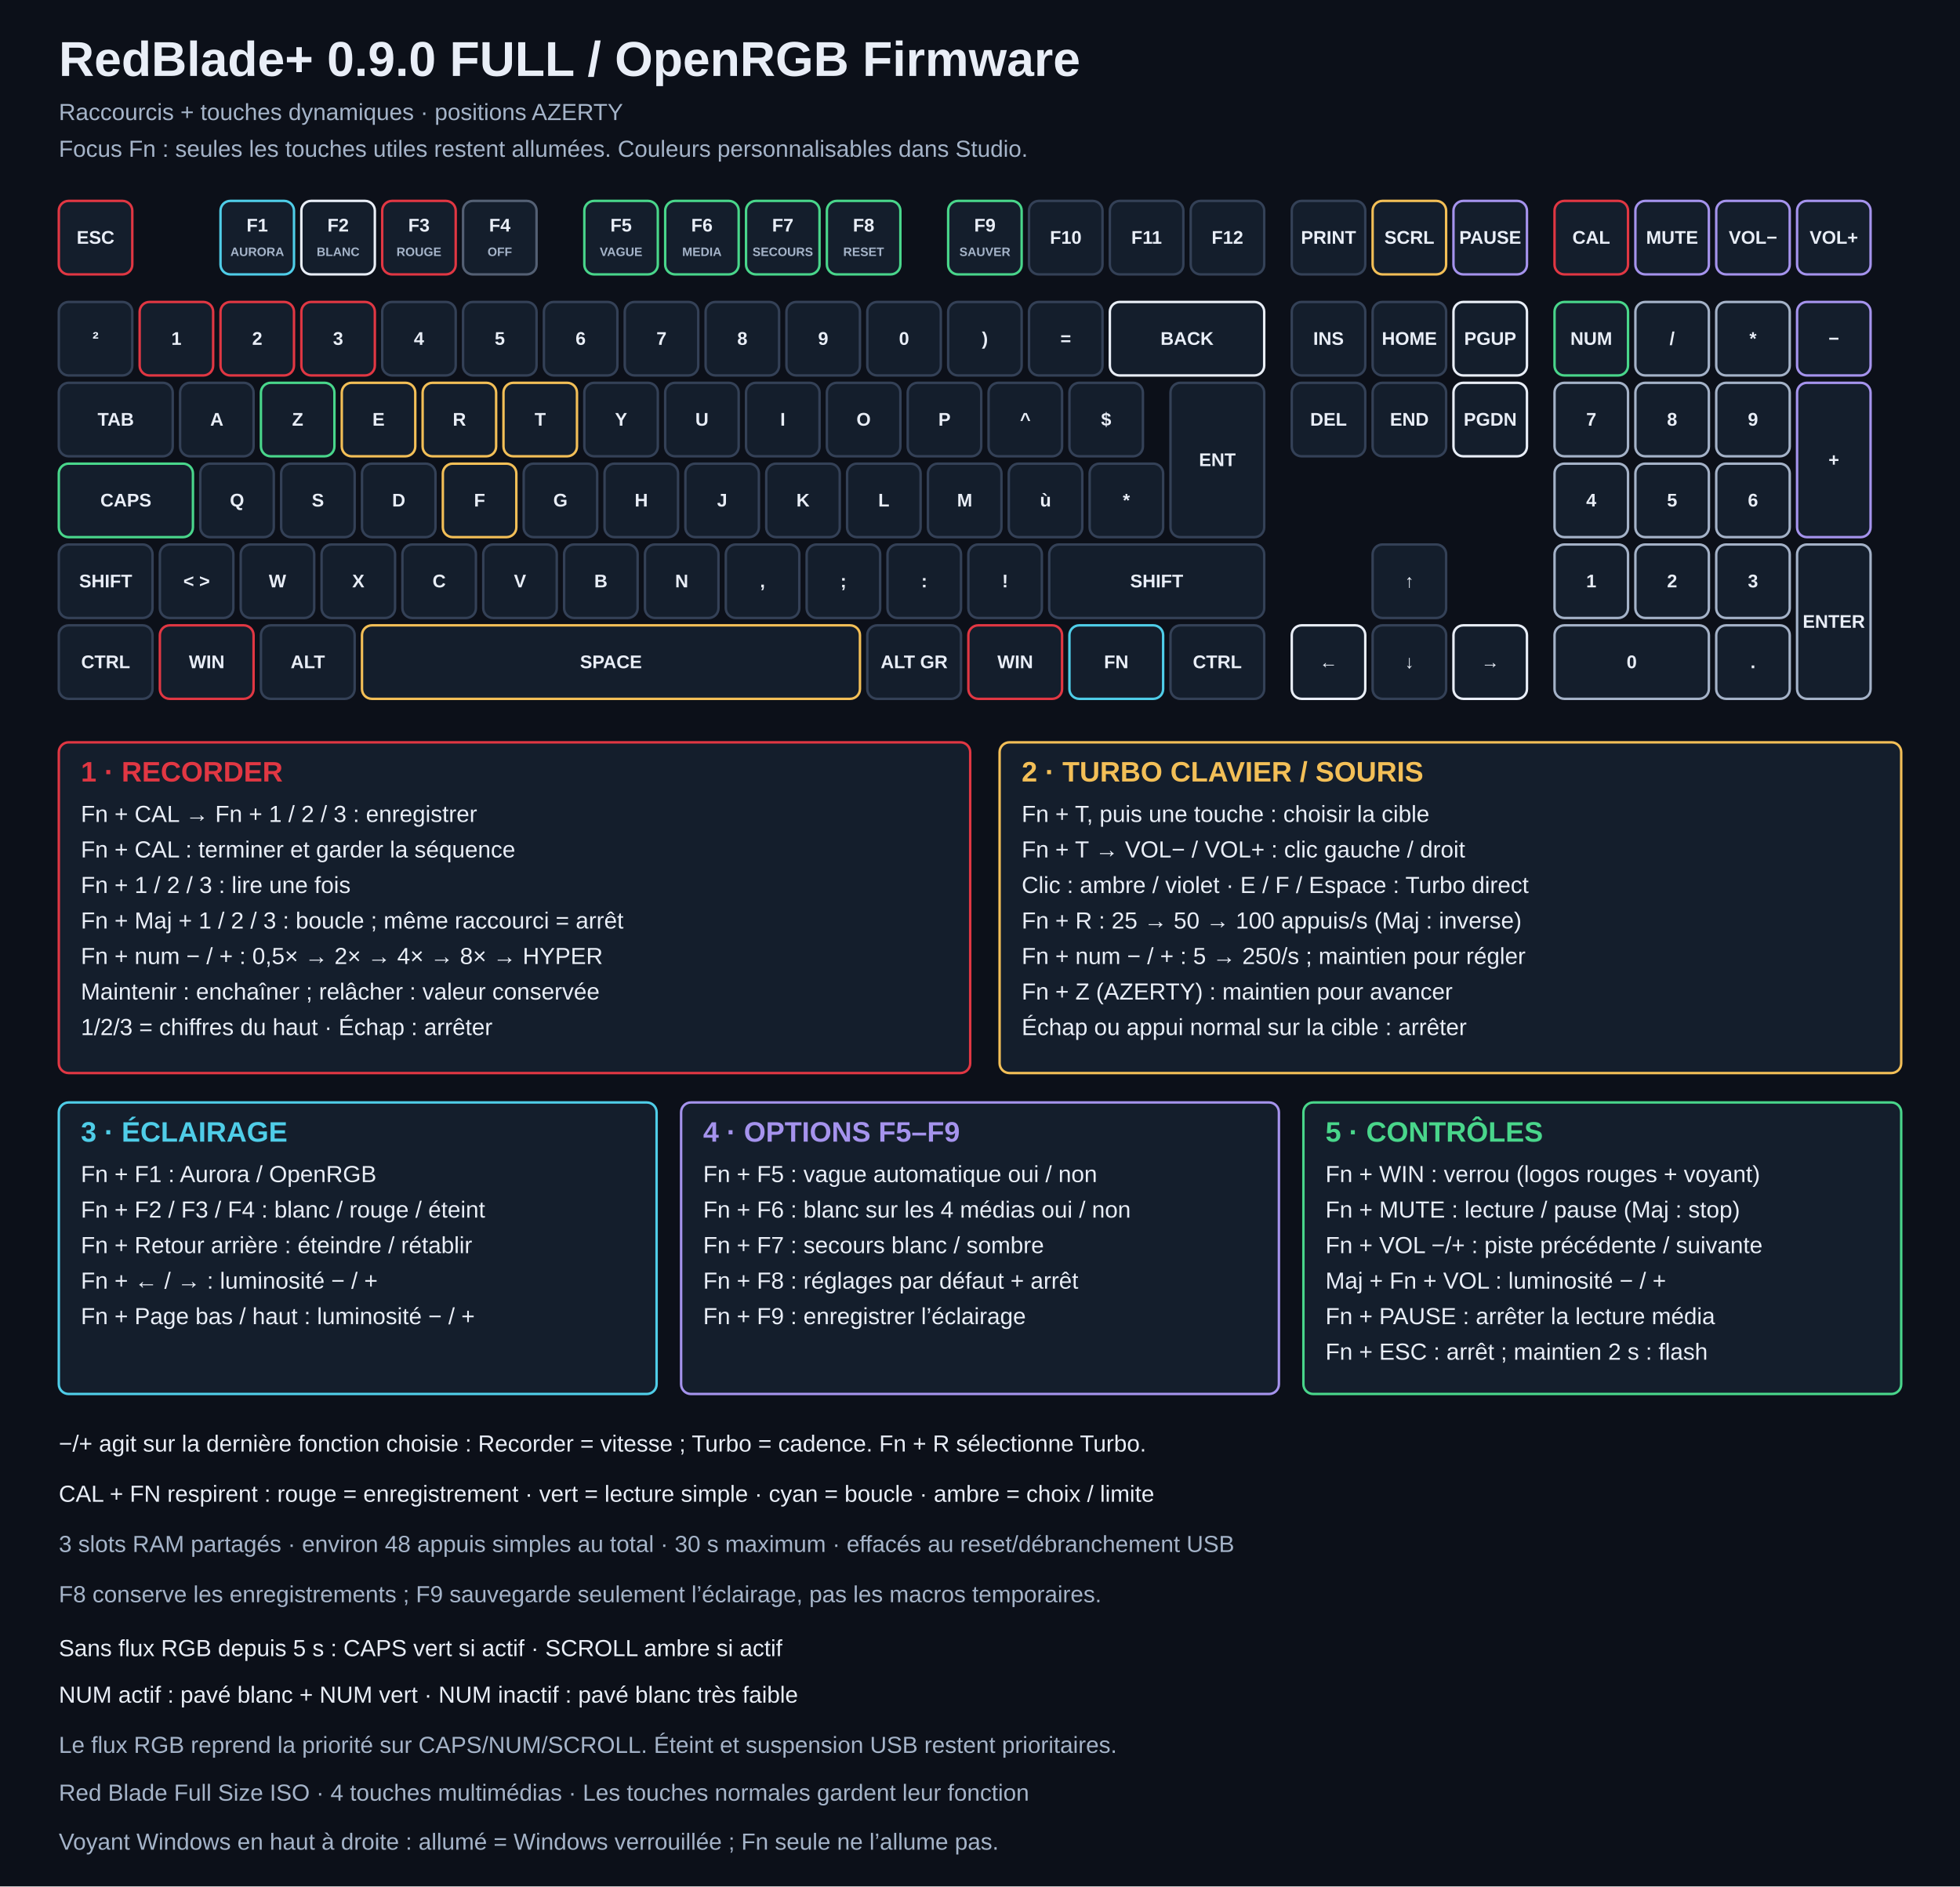
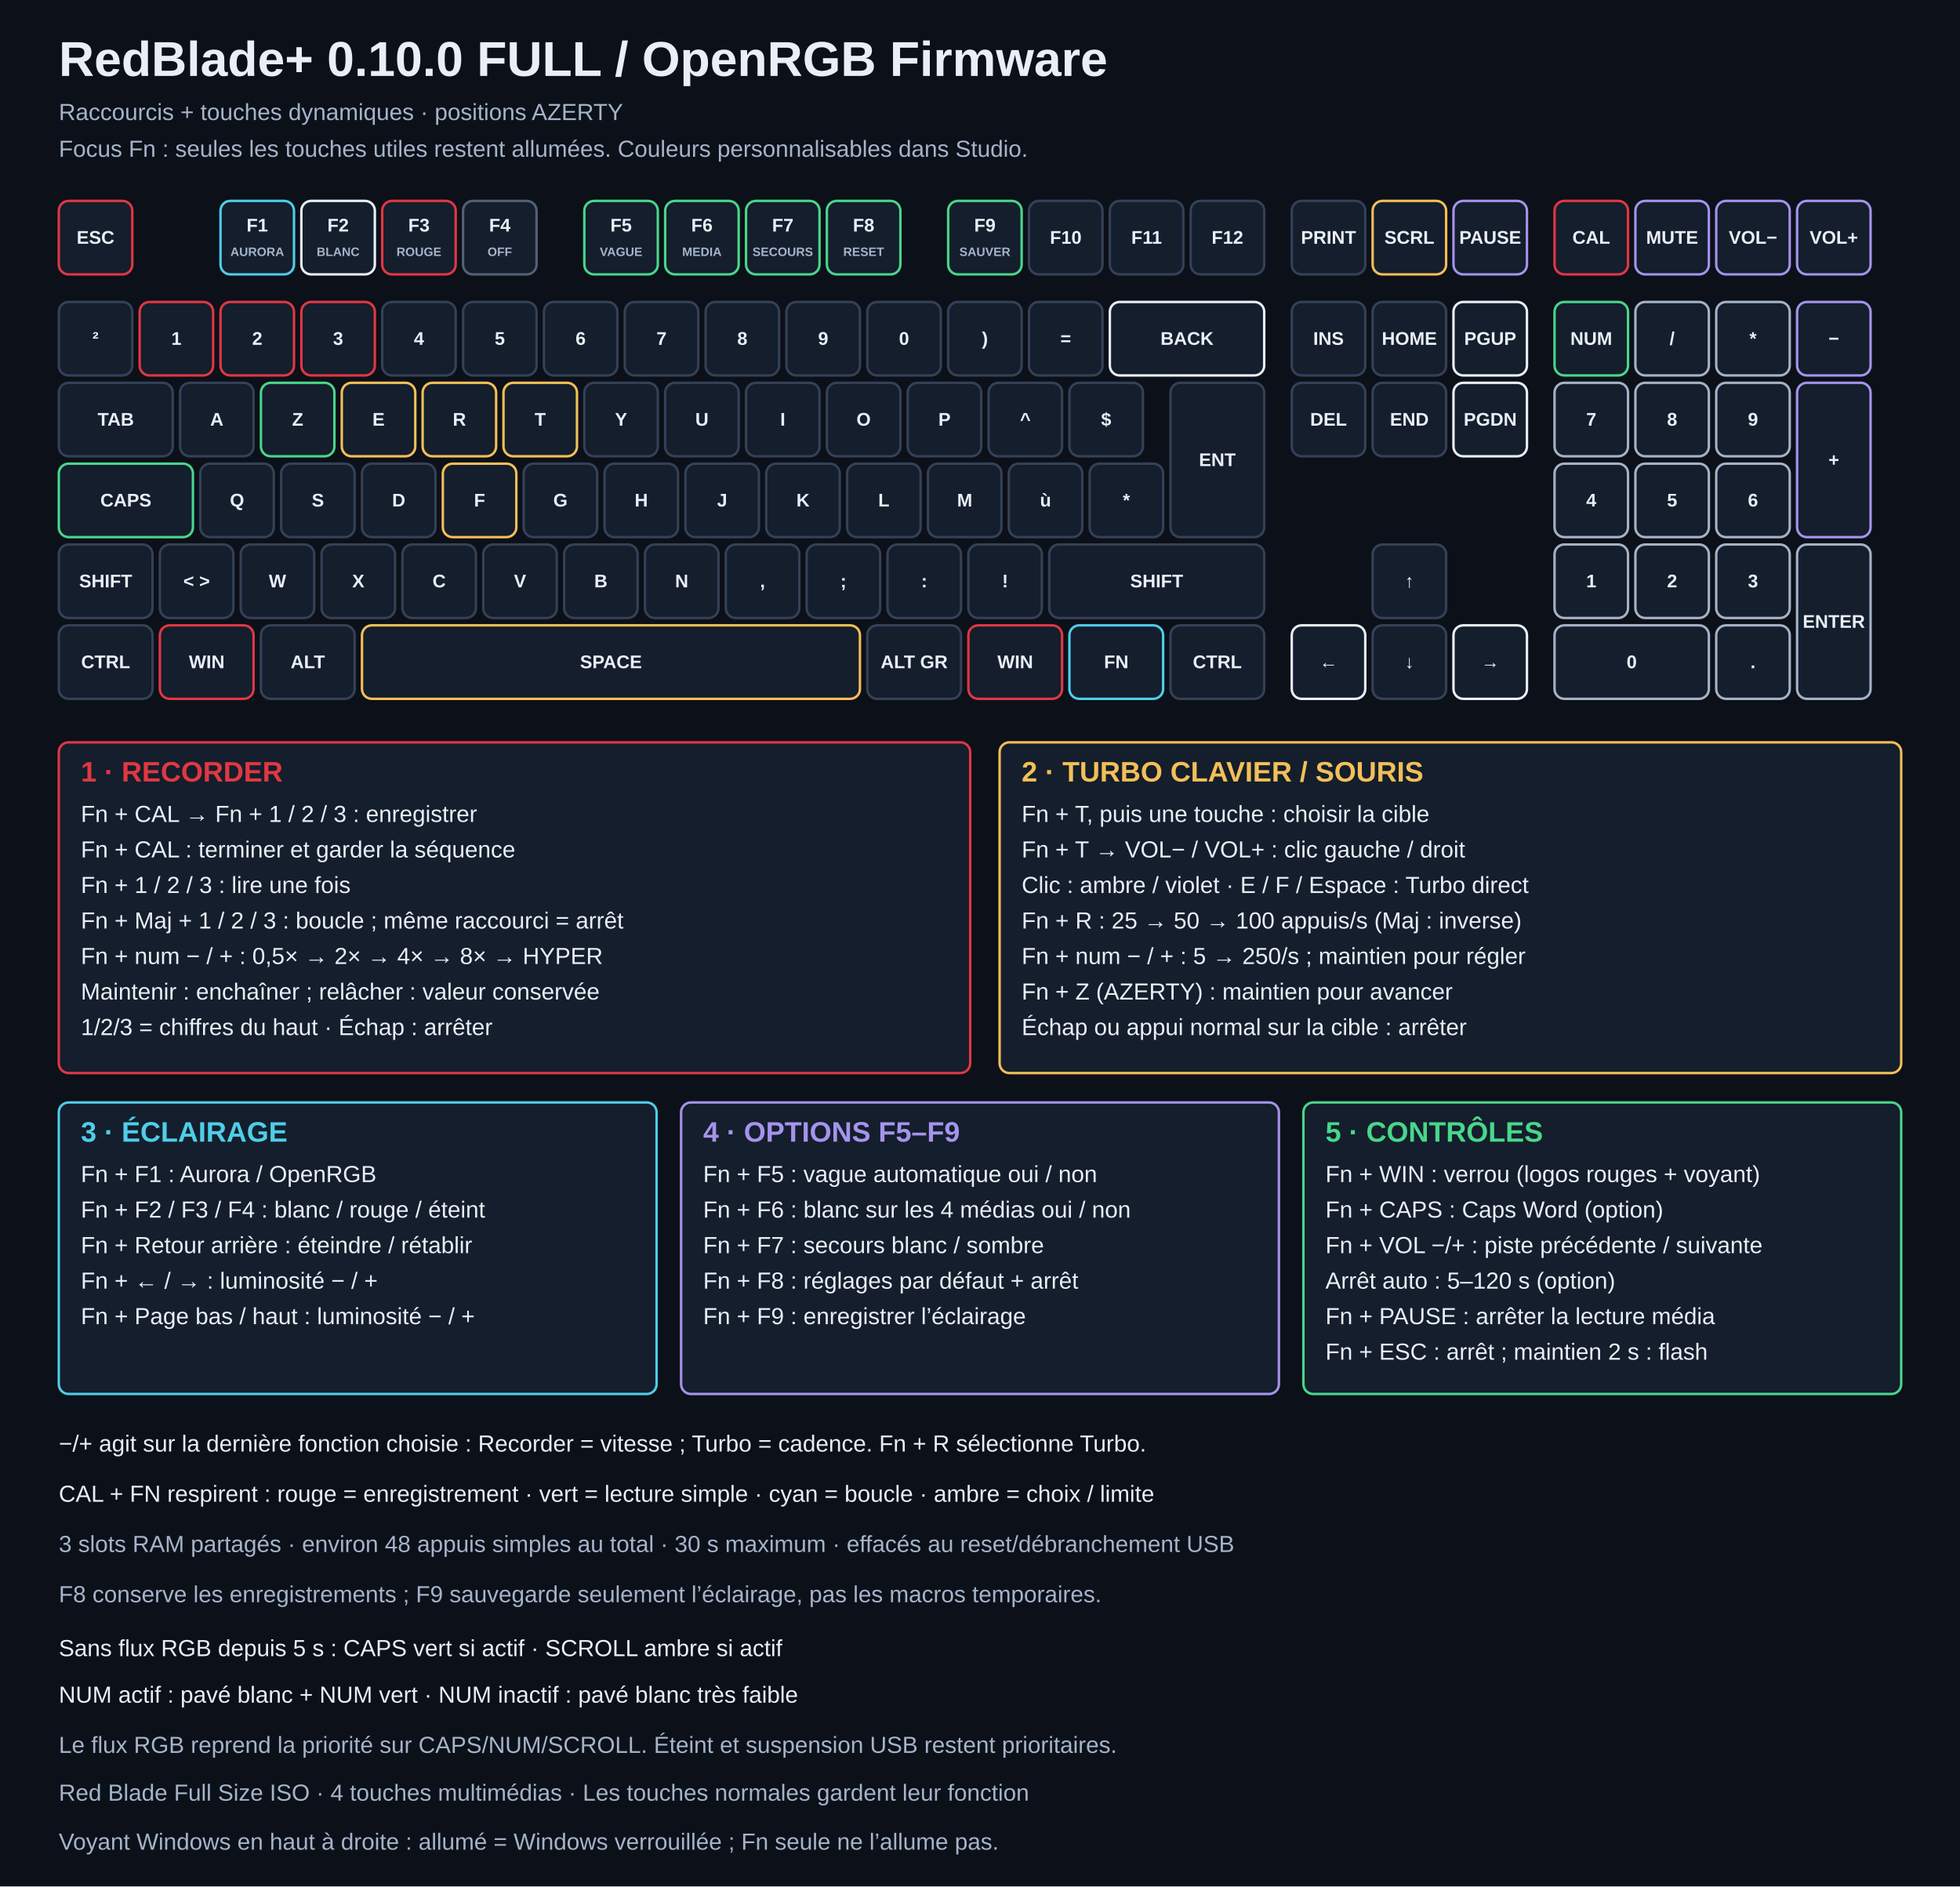
<svg xmlns="http://www.w3.org/2000/svg" width="1600" height="1540" viewBox="0 0 1600 1540">
  <rect width="1600" height="1540" fill="#0c1019" />
  <style>text{font-family:Arial,DejaVu Sans,sans-serif;fill:#e9eef7}.title{font-size:40px;font-weight:700}.sub{font-size:19px;fill:#a5b4c9}.key{font-size:15px;font-weight:700;text-anchor:middle}.tiny{font-size:10px;font-weight:700;text-anchor:middle;fill:#a5b4c9}.card{font-size:23px;font-weight:700}.body{font-size:19px}</style>
-   <text x="48" y="62" class="title">RedBlade+ 0.9.0 FULL  /  OpenRGB Firmware</text>
+   <text x="48" y="62" class="title">RedBlade+ 0.10.0 FULL  /  OpenRGB Firmware</text>
  <text x="48" y="98" class="sub">Raccourcis + touches dynamiques · positions AZERTY</text>
  <text x="48" y="128" class="sub">Focus Fn : seules les touches utiles restent allumées. Couleurs personnalisables dans Studio.</text>
  <rect x="48" y="164" width="60" height="60" rx="8" fill="#141e2c" stroke="#e13743" stroke-width="2" />
  <text x="78.0" y="199.0" class="key">ESC</text>
  <rect x="180" y="164" width="60" height="60" rx="8" fill="#141e2c" stroke="#4fcde8" stroke-width="2" />
  <text x="210.0" y="189.0" class="key">F1</text>
  <text x="210.0" y="209.0" class="tiny">AURORA</text>
  <rect x="246" y="164" width="60" height="60" rx="8" fill="#141e2c" stroke="#e9eef7" stroke-width="2" />
  <text x="276.0" y="189.0" class="key">F2</text>
  <text x="276.0" y="209.0" class="tiny">BLANC</text>
  <rect x="312" y="164" width="60" height="60" rx="8" fill="#141e2c" stroke="#e13743" stroke-width="2" />
  <text x="342.0" y="189.0" class="key">F3</text>
  <text x="342.0" y="209.0" class="tiny">ROUGE</text>
  <rect x="378" y="164" width="60" height="60" rx="8" fill="#141e2c" stroke="#546074" stroke-width="2" />
  <text x="408.0" y="189.0" class="key">F4</text>
  <text x="408.0" y="209.0" class="tiny">OFF</text>
  <rect x="477.0" y="164" width="60" height="60" rx="8" fill="#141e2c" stroke="#49d68b" stroke-width="2" />
  <text x="507.0" y="189.0" class="key">F5</text>
  <text x="507.0" y="209.0" class="tiny">VAGUE</text>
  <rect x="543.0" y="164" width="60" height="60" rx="8" fill="#141e2c" stroke="#49d68b" stroke-width="2" />
  <text x="573.0" y="189.0" class="key">F6</text>
  <text x="573.0" y="209.0" class="tiny">MEDIA</text>
  <rect x="609.0" y="164" width="60" height="60" rx="8" fill="#141e2c" stroke="#49d68b" stroke-width="2" />
  <text x="639.0" y="189.0" class="key">F7</text>
  <text x="639.0" y="209.0" class="tiny">SECOURS</text>
  <rect x="675.0" y="164" width="60" height="60" rx="8" fill="#141e2c" stroke="#49d68b" stroke-width="2" />
  <text x="705.0" y="189.0" class="key">F8</text>
  <text x="705.0" y="209.0" class="tiny">RESET</text>
  <rect x="774" y="164" width="60" height="60" rx="8" fill="#141e2c" stroke="#49d68b" stroke-width="2" />
  <text x="804.0" y="189.0" class="key">F9</text>
  <text x="804.0" y="209.0" class="tiny">SAUVER</text>
  <rect x="840" y="164" width="60" height="60" rx="8" fill="#141e2c" stroke="#344157" stroke-width="2" />
  <text x="870.0" y="199.0" class="key">F10</text>
  <rect x="906" y="164" width="60" height="60" rx="8" fill="#141e2c" stroke="#344157" stroke-width="2" />
  <text x="936.0" y="199.0" class="key">F11</text>
  <rect x="972" y="164" width="60" height="60" rx="8" fill="#141e2c" stroke="#344157" stroke-width="2" />
  <text x="1002.0" y="199.0" class="key">F12</text>
  <rect x="1054.5" y="164" width="60" height="60" rx="8" fill="#141e2c" stroke="#344157" stroke-width="2" />
  <text x="1084.5" y="199.0" class="key">PRINT</text>
  <rect x="1120.5" y="164" width="60" height="60" rx="8" fill="#141e2c" stroke="#f3bf57" stroke-width="2" />
  <text x="1150.5" y="199.0" class="key">SCRL</text>
  <rect x="1186.5" y="164" width="60" height="60" rx="8" fill="#141e2c" stroke="#a593ed" stroke-width="2" />
  <text x="1216.5" y="199.0" class="key">PAUSE</text>
  <rect x="1269.0" y="164" width="60" height="60" rx="8" fill="#141e2c" stroke="#e13743" stroke-width="2" />
  <text x="1299.0" y="199.0" class="key">CAL</text>
  <rect x="1335.0" y="164" width="60" height="60" rx="8" fill="#141e2c" stroke="#a593ed" stroke-width="2" />
  <text x="1365.0" y="199.0" class="key">MUTE</text>
  <rect x="1401.0" y="164" width="60" height="60" rx="8" fill="#141e2c" stroke="#a593ed" stroke-width="2" />
  <text x="1431.0" y="199.0" class="key">VOL−</text>
  <rect x="1467.0" y="164" width="60" height="60" rx="8" fill="#141e2c" stroke="#a593ed" stroke-width="2" />
  <text x="1497.0" y="199.0" class="key">VOL+</text>
  <rect x="48" y="246.5" width="60" height="60" rx="8" fill="#141e2c" stroke="#344157" stroke-width="2" />
  <text x="78.0" y="281.5" class="key">²</text>
  <rect x="114" y="246.5" width="60" height="60" rx="8" fill="#141e2c" stroke="#e13743" stroke-width="2" />
  <text x="144.0" y="281.5" class="key">1</text>
  <rect x="180" y="246.5" width="60" height="60" rx="8" fill="#141e2c" stroke="#e13743" stroke-width="2" />
  <text x="210.0" y="281.5" class="key">2</text>
  <rect x="246" y="246.5" width="60" height="60" rx="8" fill="#141e2c" stroke="#e13743" stroke-width="2" />
  <text x="276.0" y="281.5" class="key">3</text>
  <rect x="312" y="246.5" width="60" height="60" rx="8" fill="#141e2c" stroke="#344157" stroke-width="2" />
  <text x="342.0" y="281.5" class="key">4</text>
  <rect x="378" y="246.5" width="60" height="60" rx="8" fill="#141e2c" stroke="#344157" stroke-width="2" />
  <text x="408.0" y="281.5" class="key">5</text>
  <rect x="444" y="246.5" width="60" height="60" rx="8" fill="#141e2c" stroke="#344157" stroke-width="2" />
  <text x="474.0" y="281.5" class="key">6</text>
  <rect x="510" y="246.5" width="60" height="60" rx="8" fill="#141e2c" stroke="#344157" stroke-width="2" />
  <text x="540.0" y="281.5" class="key">7</text>
  <rect x="576" y="246.5" width="60" height="60" rx="8" fill="#141e2c" stroke="#344157" stroke-width="2" />
  <text x="606.0" y="281.5" class="key">8</text>
  <rect x="642" y="246.5" width="60" height="60" rx="8" fill="#141e2c" stroke="#344157" stroke-width="2" />
  <text x="672.0" y="281.5" class="key">9</text>
  <rect x="708" y="246.5" width="60" height="60" rx="8" fill="#141e2c" stroke="#344157" stroke-width="2" />
  <text x="738.0" y="281.5" class="key">0</text>
  <rect x="774" y="246.5" width="60" height="60" rx="8" fill="#141e2c" stroke="#344157" stroke-width="2" />
  <text x="804.0" y="281.5" class="key">)</text>
  <rect x="840" y="246.5" width="60" height="60" rx="8" fill="#141e2c" stroke="#344157" stroke-width="2" />
  <text x="870.0" y="281.5" class="key">=</text>
  <rect x="906" y="246.5" width="126" height="60" rx="8" fill="#141e2c" stroke="#e9eef7" stroke-width="2" />
  <text x="969.0" y="281.5" class="key">BACK</text>
  <rect x="1054.5" y="246.5" width="60" height="60" rx="8" fill="#141e2c" stroke="#344157" stroke-width="2" />
  <text x="1084.5" y="281.5" class="key">INS</text>
  <rect x="1120.5" y="246.5" width="60" height="60" rx="8" fill="#141e2c" stroke="#344157" stroke-width="2" />
  <text x="1150.5" y="281.5" class="key">HOME</text>
  <rect x="1186.5" y="246.5" width="60" height="60" rx="8" fill="#141e2c" stroke="#e9eef7" stroke-width="2" />
  <text x="1216.5" y="281.5" class="key">PGUP</text>
  <rect x="1269.0" y="246.5" width="60" height="60" rx="8" fill="#141e2c" stroke="#49d68b" stroke-width="2" />
  <text x="1299.0" y="281.5" class="key">NUM</text>
  <rect x="1335.0" y="246.5" width="60" height="60" rx="8" fill="#141e2c" stroke="#a4b2c8" stroke-width="2" />
  <text x="1365.0" y="281.5" class="key">/</text>
  <rect x="1401.0" y="246.5" width="60" height="60" rx="8" fill="#141e2c" stroke="#a4b2c8" stroke-width="2" />
  <text x="1431.0" y="281.5" class="key">*</text>
  <rect x="1467.0" y="246.5" width="60" height="60" rx="8" fill="#141e2c" stroke="#a593ed" stroke-width="2" />
  <text x="1497.0" y="281.5" class="key">−</text>
  <rect x="48" y="312.5" width="93.0" height="60" rx="8" fill="#141e2c" stroke="#344157" stroke-width="2" />
  <text x="94.5" y="347.5" class="key">TAB</text>
  <rect x="147.0" y="312.5" width="60" height="60" rx="8" fill="#141e2c" stroke="#344157" stroke-width="2" />
  <text x="177.0" y="347.5" class="key">A</text>
  <rect x="213.0" y="312.5" width="60" height="60" rx="8" fill="#141e2c" stroke="#49d68b" stroke-width="2" />
  <text x="243.0" y="347.5" class="key">Z</text>
  <rect x="279.0" y="312.5" width="60" height="60" rx="8" fill="#141e2c" stroke="#f3bf57" stroke-width="2" />
  <text x="309.0" y="347.5" class="key">E</text>
  <rect x="345.0" y="312.5" width="60" height="60" rx="8" fill="#141e2c" stroke="#f3bf57" stroke-width="2" />
  <text x="375.0" y="347.5" class="key">R</text>
  <rect x="411.0" y="312.5" width="60" height="60" rx="8" fill="#141e2c" stroke="#f3bf57" stroke-width="2" />
  <text x="441.0" y="347.5" class="key">T</text>
  <rect x="477.0" y="312.5" width="60" height="60" rx="8" fill="#141e2c" stroke="#344157" stroke-width="2" />
  <text x="507.0" y="347.5" class="key">Y</text>
  <rect x="543.0" y="312.5" width="60" height="60" rx="8" fill="#141e2c" stroke="#344157" stroke-width="2" />
  <text x="573.0" y="347.5" class="key">U</text>
  <rect x="609.0" y="312.5" width="60" height="60" rx="8" fill="#141e2c" stroke="#344157" stroke-width="2" />
  <text x="639.0" y="347.5" class="key">I</text>
  <rect x="675.0" y="312.5" width="60" height="60" rx="8" fill="#141e2c" stroke="#344157" stroke-width="2" />
  <text x="705.0" y="347.5" class="key">O</text>
  <rect x="741.0" y="312.5" width="60" height="60" rx="8" fill="#141e2c" stroke="#344157" stroke-width="2" />
  <text x="771.0" y="347.5" class="key">P</text>
  <rect x="807.0" y="312.5" width="60" height="60" rx="8" fill="#141e2c" stroke="#344157" stroke-width="2" />
  <text x="837.0" y="347.5" class="key">^</text>
  <rect x="873.0" y="312.5" width="60" height="60" rx="8" fill="#141e2c" stroke="#344157" stroke-width="2" />
  <text x="903.0" y="347.5" class="key">$</text>
  <rect x="1054.5" y="312.5" width="60" height="60" rx="8" fill="#141e2c" stroke="#344157" stroke-width="2" />
  <text x="1084.5" y="347.5" class="key">DEL</text>
  <rect x="1120.5" y="312.5" width="60" height="60" rx="8" fill="#141e2c" stroke="#344157" stroke-width="2" />
  <text x="1150.5" y="347.5" class="key">END</text>
  <rect x="1186.5" y="312.5" width="60" height="60" rx="8" fill="#141e2c" stroke="#e9eef7" stroke-width="2" />
  <text x="1216.5" y="347.5" class="key">PGDN</text>
  <rect x="1269.0" y="312.5" width="60" height="60" rx="8" fill="#141e2c" stroke="#a4b2c8" stroke-width="2" />
  <text x="1299.0" y="347.5" class="key">7</text>
  <rect x="1335.0" y="312.5" width="60" height="60" rx="8" fill="#141e2c" stroke="#a4b2c8" stroke-width="2" />
  <text x="1365.0" y="347.5" class="key">8</text>
  <rect x="1401.0" y="312.5" width="60" height="60" rx="8" fill="#141e2c" stroke="#a4b2c8" stroke-width="2" />
  <text x="1431.0" y="347.5" class="key">9</text>
  <rect x="1467.0" y="312.5" width="60" height="126" rx="8" fill="#141e2c" stroke="#a593ed" stroke-width="2" />
  <text x="1497.0" y="380.5" class="key">+</text>
  <rect x="48" y="378.5" width="109.5" height="60" rx="8" fill="#141e2c" stroke="#49d68b" stroke-width="2" />
  <text x="102.75" y="413.5" class="key">CAPS</text>
  <rect x="163.5" y="378.5" width="60" height="60" rx="8" fill="#141e2c" stroke="#344157" stroke-width="2" />
  <text x="193.5" y="413.5" class="key">Q</text>
  <rect x="229.5" y="378.5" width="60" height="60" rx="8" fill="#141e2c" stroke="#344157" stroke-width="2" />
  <text x="259.5" y="413.5" class="key">S</text>
  <rect x="295.5" y="378.5" width="60" height="60" rx="8" fill="#141e2c" stroke="#344157" stroke-width="2" />
  <text x="325.5" y="413.5" class="key">D</text>
  <rect x="361.5" y="378.5" width="60" height="60" rx="8" fill="#141e2c" stroke="#f3bf57" stroke-width="2" />
  <text x="391.5" y="413.5" class="key">F</text>
  <rect x="427.5" y="378.5" width="60" height="60" rx="8" fill="#141e2c" stroke="#344157" stroke-width="2" />
  <text x="457.5" y="413.5" class="key">G</text>
  <rect x="493.5" y="378.5" width="60" height="60" rx="8" fill="#141e2c" stroke="#344157" stroke-width="2" />
  <text x="523.5" y="413.5" class="key">H</text>
  <rect x="559.5" y="378.5" width="60" height="60" rx="8" fill="#141e2c" stroke="#344157" stroke-width="2" />
  <text x="589.5" y="413.5" class="key">J</text>
  <rect x="625.5" y="378.5" width="60" height="60" rx="8" fill="#141e2c" stroke="#344157" stroke-width="2" />
  <text x="655.5" y="413.5" class="key">K</text>
  <rect x="691.5" y="378.5" width="60" height="60" rx="8" fill="#141e2c" stroke="#344157" stroke-width="2" />
  <text x="721.5" y="413.5" class="key">L</text>
  <rect x="757.5" y="378.5" width="60" height="60" rx="8" fill="#141e2c" stroke="#344157" stroke-width="2" />
  <text x="787.5" y="413.5" class="key">M</text>
  <rect x="823.5" y="378.5" width="60" height="60" rx="8" fill="#141e2c" stroke="#344157" stroke-width="2" />
  <text x="853.5" y="413.5" class="key">ù</text>
  <rect x="889.5" y="378.5" width="60" height="60" rx="8" fill="#141e2c" stroke="#344157" stroke-width="2" />
  <text x="919.5" y="413.5" class="key">*</text>
  <rect x="955.5" y="312.5" width="76.5" height="126" rx="8" fill="#141e2c" stroke="#344157" stroke-width="2" />
  <text x="993.75" y="380.5" class="key">ENT</text>
  <rect x="1269.0" y="378.5" width="60" height="60" rx="8" fill="#141e2c" stroke="#a4b2c8" stroke-width="2" />
  <text x="1299.0" y="413.5" class="key">4</text>
  <rect x="1335.0" y="378.5" width="60" height="60" rx="8" fill="#141e2c" stroke="#a4b2c8" stroke-width="2" />
  <text x="1365.0" y="413.5" class="key">5</text>
  <rect x="1401.0" y="378.5" width="60" height="60" rx="8" fill="#141e2c" stroke="#a4b2c8" stroke-width="2" />
  <text x="1431.0" y="413.5" class="key">6</text>
  <rect x="48" y="444.5" width="76.5" height="60" rx="8" fill="#141e2c" stroke="#344157" stroke-width="2" />
  <text x="86.25" y="479.5" class="key">SHIFT</text>
  <rect x="130.5" y="444.5" width="60" height="60" rx="8" fill="#141e2c" stroke="#344157" stroke-width="2" />
  <text x="160.5" y="479.5" class="key">&lt; &gt;</text>
  <rect x="196.5" y="444.5" width="60" height="60" rx="8" fill="#141e2c" stroke="#344157" stroke-width="2" />
  <text x="226.5" y="479.5" class="key">W</text>
  <rect x="262.5" y="444.5" width="60" height="60" rx="8" fill="#141e2c" stroke="#344157" stroke-width="2" />
  <text x="292.5" y="479.5" class="key">X</text>
  <rect x="328.5" y="444.5" width="60" height="60" rx="8" fill="#141e2c" stroke="#344157" stroke-width="2" />
  <text x="358.5" y="479.5" class="key">C</text>
  <rect x="394.5" y="444.5" width="60" height="60" rx="8" fill="#141e2c" stroke="#344157" stroke-width="2" />
  <text x="424.5" y="479.5" class="key">V</text>
  <rect x="460.5" y="444.5" width="60" height="60" rx="8" fill="#141e2c" stroke="#344157" stroke-width="2" />
  <text x="490.5" y="479.5" class="key">B</text>
  <rect x="526.5" y="444.5" width="60" height="60" rx="8" fill="#141e2c" stroke="#344157" stroke-width="2" />
  <text x="556.5" y="479.5" class="key">N</text>
  <rect x="592.5" y="444.5" width="60" height="60" rx="8" fill="#141e2c" stroke="#344157" stroke-width="2" />
  <text x="622.5" y="479.5" class="key">,</text>
  <rect x="658.5" y="444.5" width="60" height="60" rx="8" fill="#141e2c" stroke="#344157" stroke-width="2" />
  <text x="688.5" y="479.5" class="key">;</text>
  <rect x="724.5" y="444.5" width="60" height="60" rx="8" fill="#141e2c" stroke="#344157" stroke-width="2" />
  <text x="754.5" y="479.5" class="key">:</text>
  <rect x="790.5" y="444.5" width="60" height="60" rx="8" fill="#141e2c" stroke="#344157" stroke-width="2" />
  <text x="820.5" y="479.5" class="key">!</text>
  <rect x="856.5" y="444.5" width="175.5" height="60" rx="8" fill="#141e2c" stroke="#344157" stroke-width="2" />
  <text x="944.25" y="479.5" class="key">SHIFT</text>
  <rect x="1120.5" y="444.5" width="60" height="60" rx="8" fill="#141e2c" stroke="#344157" stroke-width="2" />
  <text x="1150.5" y="479.5" class="key">↑</text>
  <rect x="1269.0" y="444.5" width="60" height="60" rx="8" fill="#141e2c" stroke="#a4b2c8" stroke-width="2" />
  <text x="1299.0" y="479.5" class="key">1</text>
  <rect x="1335.0" y="444.5" width="60" height="60" rx="8" fill="#141e2c" stroke="#a4b2c8" stroke-width="2" />
  <text x="1365.0" y="479.5" class="key">2</text>
  <rect x="1401.0" y="444.5" width="60" height="60" rx="8" fill="#141e2c" stroke="#a4b2c8" stroke-width="2" />
  <text x="1431.0" y="479.5" class="key">3</text>
  <rect x="1467.0" y="444.5" width="60" height="126" rx="8" fill="#141e2c" stroke="#a4b2c8" stroke-width="2" />
  <text x="1497.0" y="512.5" class="key">ENTER</text>
  <rect x="48" y="510.5" width="76.5" height="60" rx="8" fill="#141e2c" stroke="#344157" stroke-width="2" />
  <text x="86.25" y="545.5" class="key">CTRL</text>
  <rect x="130.5" y="510.5" width="76.5" height="60" rx="8" fill="#141e2c" stroke="#e13743" stroke-width="2" />
  <text x="168.75" y="545.5" class="key">WIN</text>
  <rect x="213.0" y="510.5" width="76.5" height="60" rx="8" fill="#141e2c" stroke="#344157" stroke-width="2" />
  <text x="251.25" y="545.5" class="key">ALT</text>
  <rect x="295.5" y="510.5" width="406.5" height="60" rx="8" fill="#141e2c" stroke="#f3bf57" stroke-width="2" />
  <text x="498.75" y="545.5" class="key">SPACE</text>
  <rect x="708" y="510.5" width="76.5" height="60" rx="8" fill="#141e2c" stroke="#344157" stroke-width="2" />
  <text x="746.25" y="545.5" class="key">ALT GR</text>
  <rect x="790.5" y="510.5" width="76.5" height="60" rx="8" fill="#141e2c" stroke="#e13743" stroke-width="2" />
  <text x="828.75" y="545.5" class="key">WIN</text>
  <rect x="873.0" y="510.5" width="76.5" height="60" rx="8" fill="#141e2c" stroke="#4fcde8" stroke-width="2" />
  <text x="911.25" y="545.5" class="key">FN</text>
  <rect x="955.5" y="510.5" width="76.5" height="60" rx="8" fill="#141e2c" stroke="#344157" stroke-width="2" />
  <text x="993.75" y="545.5" class="key">CTRL</text>
  <rect x="1054.5" y="510.5" width="60" height="60" rx="8" fill="#141e2c" stroke="#e9eef7" stroke-width="2" />
  <text x="1084.5" y="545.5" class="key">←</text>
  <rect x="1120.5" y="510.5" width="60" height="60" rx="8" fill="#141e2c" stroke="#344157" stroke-width="2" />
  <text x="1150.5" y="545.5" class="key">↓</text>
  <rect x="1186.5" y="510.5" width="60" height="60" rx="8" fill="#141e2c" stroke="#e9eef7" stroke-width="2" />
  <text x="1216.5" y="545.5" class="key">→</text>
  <rect x="1269.0" y="510.5" width="126" height="60" rx="8" fill="#141e2c" stroke="#a4b2c8" stroke-width="2" />
  <text x="1332.0" y="545.5" class="key">0</text>
  <rect x="1401.0" y="510.5" width="60" height="60" rx="8" fill="#141e2c" stroke="#a4b2c8" stroke-width="2" />
  <text x="1431.0" y="545.5" class="key">.</text>
  <rect x="48" y="606" width="744" height="270" rx="8" fill="#141e2c" stroke="#e13743" stroke-width="2" />
  <text x="66" y="638" class="card" style="fill:#e13743">1 · RECORDER</text>
  <text x="66" y="671" class="body">Fn + CAL → Fn + 1 / 2 / 3 : enregistrer</text>
  <text x="66" y="700" class="body">Fn + CAL : terminer et garder la séquence</text>
  <text x="66" y="729" class="body">Fn + 1 / 2 / 3 : lire une fois</text>
  <text x="66" y="758" class="body">Fn + Maj + 1 / 2 / 3 : boucle ; même raccourci = arrêt</text>
  <text x="66" y="787" class="body">Fn + num − / + : 0,5× → 2× → 4× → 8× → HYPER</text>
  <text x="66" y="816" class="body">Maintenir : enchaîner ; relâcher : valeur conservée</text>
  <text x="66" y="845" class="body">1/2/3 = chiffres du haut · Échap : arrêter</text>
  <rect x="816" y="606" width="736" height="270" rx="8" fill="#141e2c" stroke="#f3bf57" stroke-width="2" />
  <text x="834" y="638" class="card" style="fill:#f3bf57">2 · TURBO CLAVIER / SOURIS</text>
  <text x="834" y="671" class="body">Fn + T, puis une touche : choisir la cible</text>
  <text x="834" y="700" class="body">Fn + T → VOL− / VOL+ : clic gauche / droit</text>
  <text x="834" y="729" class="body">Clic : ambre / violet · E / F / Espace : Turbo direct</text>
  <text x="834" y="758" class="body">Fn + R : 25 → 50 → 100 appuis/s (Maj : inverse)</text>
  <text x="834" y="787" class="body">Fn + num − / + : 5 → 250/s ; maintien pour régler</text>
  <text x="834" y="816" class="body">Fn + Z (AZERTY) : maintien pour avancer</text>
  <text x="834" y="845" class="body">Échap ou appui normal sur la cible : arrêter</text>
  <rect x="48" y="900" width="488" height="238" rx="8" fill="#141e2c" stroke="#4fcde8" stroke-width="2" />
  <text x="66" y="932" class="card" style="fill:#4fcde8">3 · ÉCLAIRAGE</text>
  <text x="66" y="965" class="body">Fn + F1 : Aurora / OpenRGB</text>
  <text x="66" y="994" class="body">Fn + F2 / F3 / F4 : blanc / rouge / éteint</text>
  <text x="66" y="1023" class="body">Fn + Retour arrière : éteindre / rétablir</text>
  <text x="66" y="1052" class="body">Fn + ← / → : luminosité − / +</text>
  <text x="66" y="1081" class="body">Fn + Page bas / haut : luminosité − / +</text>
  <rect x="556" y="900" width="488" height="238" rx="8" fill="#141e2c" stroke="#a593ed" stroke-width="2" />
  <text x="574" y="932" class="card" style="fill:#a593ed">4 · OPTIONS F5–F9</text>
  <text x="574" y="965" class="body">Fn + F5 : vague automatique oui / non</text>
  <text x="574" y="994" class="body">Fn + F6 : blanc sur les 4 médias oui / non</text>
  <text x="574" y="1023" class="body">Fn + F7 : secours blanc / sombre</text>
  <text x="574" y="1052" class="body">Fn + F8 : réglages par défaut + arrêt</text>
  <text x="574" y="1081" class="body">Fn + F9 : enregistrer l’éclairage</text>
  <rect x="1064" y="900" width="488" height="238" rx="8" fill="#141e2c" stroke="#49d68b" stroke-width="2" />
  <text x="1082" y="932" class="card" style="fill:#49d68b">5 · CONTRÔLES</text>
  <text x="1082" y="965" class="body">Fn + WIN : verrou (logos rouges + voyant)</text>
-   <text x="1082" y="994" class="body">Fn + MUTE : lecture / pause (Maj : stop)</text>
+   <text x="1082" y="994" class="body">Fn + CAPS : Caps Word (option)</text>
  <text x="1082" y="1023" class="body">Fn + VOL −/+ : piste précédente / suivante</text>
-   <text x="1082" y="1052" class="body">Maj + Fn + VOL : luminosité − / +</text>
+   <text x="1082" y="1052" class="body">Arrêt auto : 5–120 s (option)</text>
  <text x="1082" y="1081" class="body">Fn + PAUSE : arrêter la lecture média</text>
  <text x="1082" y="1110" class="body">Fn + ESC : arrêt ; maintien 2 s : flash</text>
  <text x="48" y="1185" class="body">−/+ agit sur la dernière fonction choisie : Recorder = vitesse ; Turbo = cadence. Fn + R sélectionne Turbo.</text>
  <text x="48" y="1226" class="body">CAL + FN respirent : rouge = enregistrement · vert = lecture simple · cyan = boucle · ambre = choix / limite</text>
  <text x="48" y="1267" class="sub">3 slots RAM partagés · environ 48 appuis simples au total · 30 s maximum · effacés au reset/débranchement USB</text>
  <text x="48" y="1308" class="sub">F8 conserve les enregistrements ; F9 sauvegarde seulement l’éclairage, pas les macros temporaires.</text>
  <text x="48" y="1352" class="body">Sans flux RGB depuis 5 s : CAPS vert si actif · SCROLL ambre si actif</text>
  <text x="48" y="1390" class="body">NUM actif : pavé blanc + NUM vert · NUM inactif : pavé blanc très faible</text>
  <text x="48" y="1431" class="sub">Le flux RGB reprend la priorité sur CAPS/NUM/SCROLL. Éteint et suspension USB restent prioritaires.</text>
  <text x="48" y="1470" class="sub">Red Blade Full Size ISO · 4 touches multimédias · Les touches normales gardent leur fonction</text>
  <text x="48" y="1510" class="sub">Voyant Windows en haut à droite : allumé = Windows verrouillée ; Fn seule ne l’allume pas.</text>
</svg>
